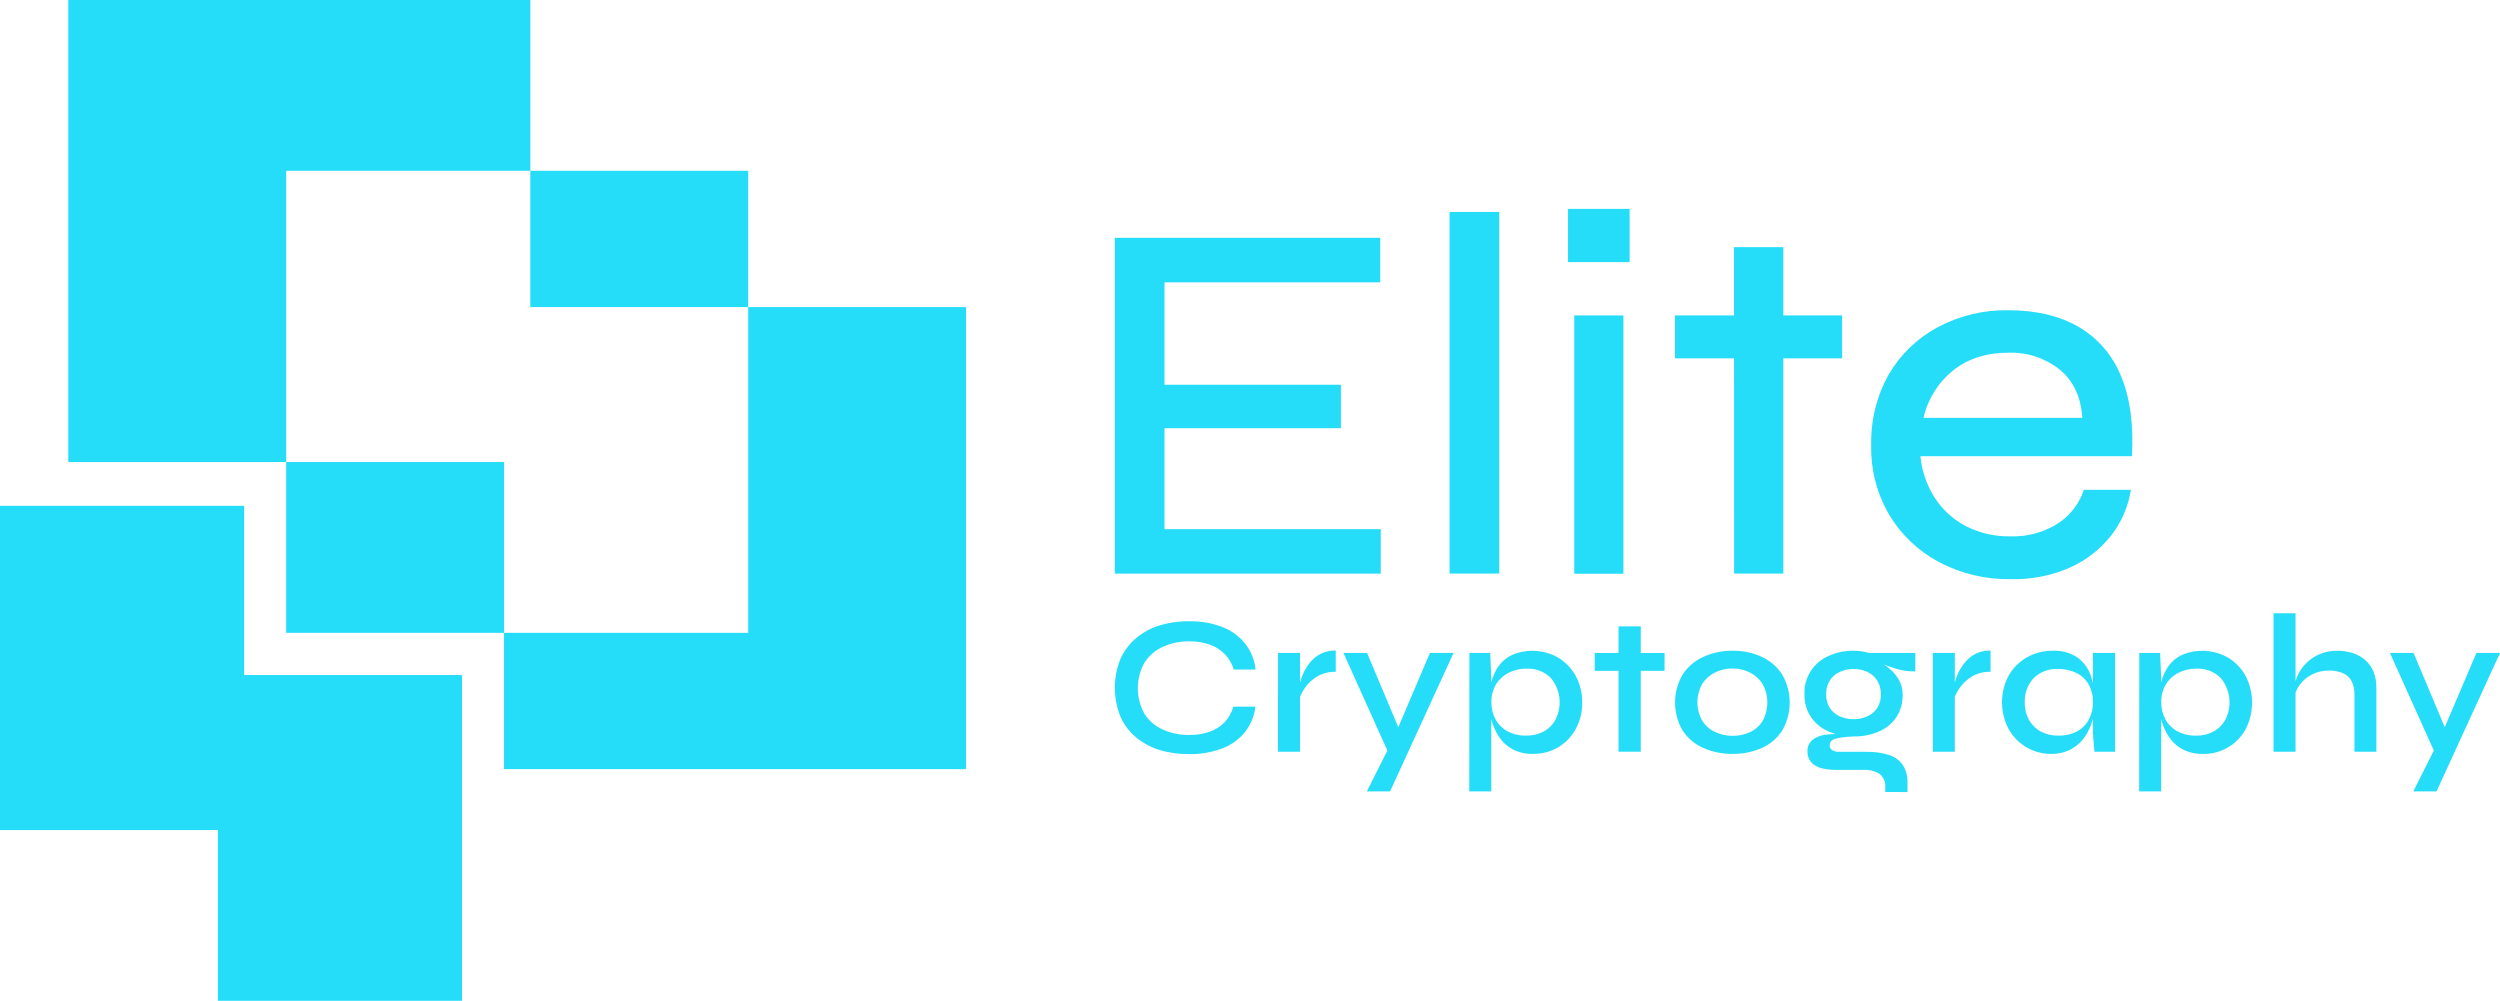
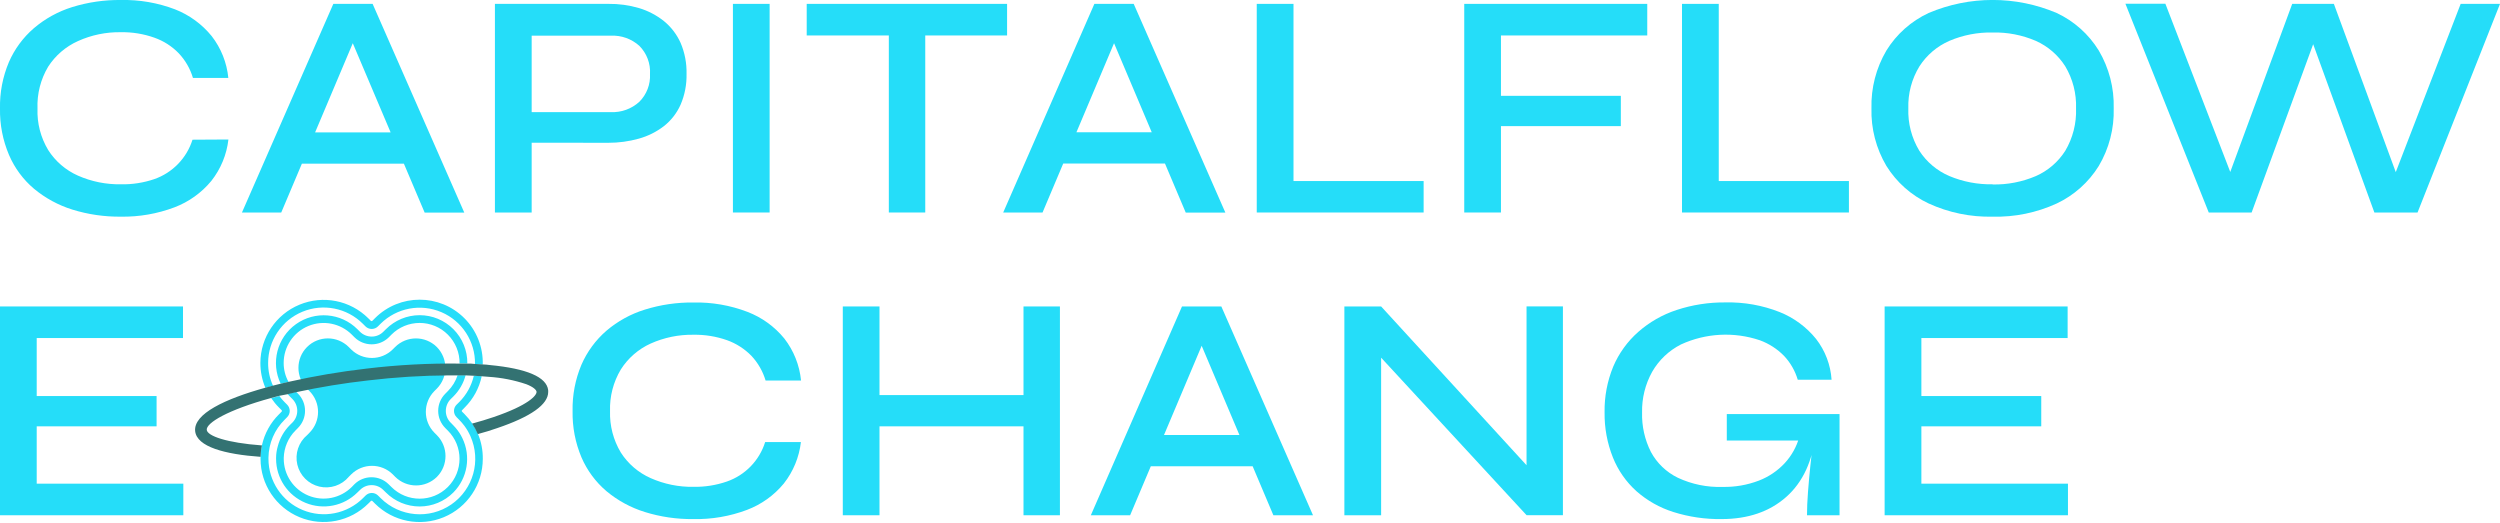
- <svg xmlns="http://www.w3.org/2000/svg" viewBox="0 0 600 240.19">
+ <svg xmlns="http://www.w3.org/2000/svg" viewBox="0 0 600 125.3">
  <defs>
-     <style>.cls-1{fill:#25ddf9;}</style>
+     <style>.cls-1{fill:#25ddf9;}.cls-2{fill:#337272;}</style>
  </defs>
  <g id="Layer_2" data-name="Layer 2">
    <g id="Layer_1-2" data-name="Layer 1">
-       <path class="cls-1" d="M279.48,102.77V127h51.9v10.67H267.56V57.08h63.7V67.76H279.48V92.34h42.34v10.43Z" />
-       <path class="cls-1" d="M347.9,50.87h11.92v86.79H347.9Z" />
-       <path class="cls-1" d="M391.11,50.13V62.91H376.33V50.13ZM377.82,75.7h11.8v62h-11.8Z" />
-       <path class="cls-1" d="M402,75.7h40.11V86H402Zm14.16-16.39H428v78.35H416.19Z" />
-       <path class="cls-1" d="M500.13,117.55h11.29a24,24,0,0,1-4.71,10.93,26.24,26.24,0,0,1-9.81,7.69A33.24,33.24,0,0,1,482.62,139a35.71,35.71,0,0,1-17.26-4.1,30.65,30.65,0,0,1-11.92-11.3,31.76,31.76,0,0,1-4.35-16.76,33.16,33.16,0,0,1,4.22-17A30,30,0,0,1,465,78.56a34.69,34.69,0,0,1,17-4.1q10,0,16.88,4A23.94,23.94,0,0,1,509,90.17q3.3,7.76,2.67,19.31H460.89a22.73,22.73,0,0,0,3.41,9.93,19.76,19.76,0,0,0,7.45,6.83,22.46,22.46,0,0,0,10.74,2.48,20,20,0,0,0,11.43-3.1A15.3,15.3,0,0,0,500.13,117.55Zm-18-32.91q-8.07,0-13.41,4.29a20.3,20.3,0,0,0-7.08,11.36h38.12q-.5-7.58-5.46-11.61A18.68,18.68,0,0,0,482.12,84.64Z" />
-       <path class="cls-1" d="M301.3,169.6a12.1,12.1,0,0,1-2.52,6.12,12.9,12.9,0,0,1-5.45,3.9,21.19,21.19,0,0,1-7.92,1.36,23.3,23.3,0,0,1-7.17-1,16.54,16.54,0,0,1-5.66-3.07,13.53,13.53,0,0,1-3.71-5,18.51,18.51,0,0,1,0-13.68,14,14,0,0,1,3.71-5,16.15,16.15,0,0,1,5.66-3.12,23.3,23.3,0,0,1,7.17-1,21.14,21.14,0,0,1,8,1.39,13.05,13.05,0,0,1,5.45,4,11.92,11.92,0,0,1,2.47,6.18h-5.23a9.08,9.08,0,0,0-2.1-3.64,9.43,9.43,0,0,0-3.59-2.31,14.12,14.12,0,0,0-5-.81,14.83,14.83,0,0,0-6.33,1.31,10.32,10.32,0,0,0-4.41,3.81,12.65,12.65,0,0,0,0,12.28,10,10,0,0,0,4.41,3.78,15,15,0,0,0,6.33,1.29,14.2,14.2,0,0,0,4.95-.79,9.29,9.29,0,0,0,3.57-2.28A9.14,9.14,0,0,0,296,169.6Z" />
-       <path class="cls-1" d="M306.73,156.71H312v23.7h-5.28Zm13.85,4.52a8.4,8.4,0,0,0-4.4,1.09,9.24,9.24,0,0,0-2.93,2.67,10.29,10.29,0,0,0-1.52,3l-.05-2.66a10.51,10.51,0,0,1,.33-1.6,14.2,14.2,0,0,1,.88-2.35,11.32,11.32,0,0,1,1.62-2.5,8,8,0,0,1,2.52-2,7.84,7.84,0,0,1,3.55-.76Z" />
-       <path class="cls-1" d="M322.43,156.71h5.67l9.56,22.75-4.56.95Zm26.42,0-15.23,33.22h-5.57l6.52-13,8.62-20.22Z" />
-       <path class="cls-1" d="M352.66,156.71h5l.24,5.8v27.42h-5.28Zm15.23,24.22a9.9,9.9,0,0,1-4.93-1.14,9.13,9.13,0,0,1-3.24-3,14,14,0,0,1-1.78-4.05,16.13,16.13,0,0,1-.57-4.12,20.12,20.12,0,0,1,.55-4.85,11.18,11.18,0,0,1,1.76-3.93,8.39,8.39,0,0,1,3.23-2.66,12.49,12.49,0,0,1,11,.62,11.66,11.66,0,0,1,4.24,4.38,12.83,12.83,0,0,1,1.57,6.44,12.65,12.65,0,0,1-1.6,6.45,11.48,11.48,0,0,1-4.25,4.33A11.66,11.66,0,0,1,367.89,180.93Zm-1.57-4.38a8.45,8.45,0,0,0,4.18-1,6.91,6.91,0,0,0,2.81-2.81,9.13,9.13,0,0,0-1.09-10,7.68,7.68,0,0,0-5.9-2.26,9.17,9.17,0,0,0-4.29,1,7.61,7.61,0,0,0-3,2.79,8.06,8.06,0,0,0-1.09,4.3,8.3,8.3,0,0,0,1,4.1,7.12,7.12,0,0,0,2.85,2.83A9.3,9.3,0,0,0,366.32,176.55Z" />
-       <path class="cls-1" d="M382.74,156.71h16.75V161H382.74Zm5.71-6.38h5.33v30.08h-5.33Z" />
-       <path class="cls-1" d="M415.86,180.93a17,17,0,0,1-7.09-1.43,11.29,11.29,0,0,1-4.95-4.19,13.29,13.29,0,0,1,0-13.39,11.57,11.57,0,0,1,4.95-4.26,16.38,16.38,0,0,1,7.09-1.48,16.07,16.07,0,0,1,7,1.48,11.5,11.5,0,0,1,4.88,4.26,13.42,13.42,0,0,1,0,13.39,11.21,11.21,0,0,1-4.88,4.19A16.64,16.64,0,0,1,415.86,180.93Zm0-4.33a9.69,9.69,0,0,0,4.19-.9,7.09,7.09,0,0,0,3-2.72,9.1,9.1,0,0,0,0-8.75,7.53,7.53,0,0,0-3-2.79,9,9,0,0,0-4.21-1,9.3,9.3,0,0,0-4.24.95,7.69,7.69,0,0,0-3.07,2.76,9,9,0,0,0,0,8.8,7.21,7.21,0,0,0,3.07,2.72A10,10,0,0,0,415.86,176.6Z" />
-       <path class="cls-1" d="M444.85,176.74a14.65,14.65,0,0,1-6-1.19,9.73,9.73,0,0,1-4.23-3.47,9.53,9.53,0,0,1-1.55-5.47,9.61,9.61,0,0,1,5.69-9.14,14,14,0,0,1,6.12-1.29,13.35,13.35,0,0,1,1.92.14,16.16,16.16,0,0,1,1.79.39l11.09,0v4.43a15,15,0,0,1-4.6-.64,36.88,36.88,0,0,1-4.07-1.46l-.14-.28a13.55,13.55,0,0,1,2.93,2,9.2,9.2,0,0,1,2.07,2.65,7.1,7.1,0,0,1,.76,3.33,9.47,9.47,0,0,1-1.5,5.38,9.58,9.58,0,0,1-4.14,3.42A14.64,14.64,0,0,1,444.85,176.74Zm7.61,13.33V189a3.7,3.7,0,0,0-1.38-3.28,6.7,6.7,0,0,0-3.86-.95H440.8a15.21,15.21,0,0,1-3.26-.31,5.89,5.89,0,0,1-2.17-.91,3.7,3.7,0,0,1-1.19-1.38,4,4,0,0,1-.38-1.73,3.48,3.48,0,0,1,1.17-2.86,6.3,6.3,0,0,1,3.09-1.24,17.15,17.15,0,0,1,4.07-.09l2.72.52a19.62,19.62,0,0,0-4.26.5c-1,.27-1.46.8-1.46,1.6a1.37,1.37,0,0,0,.57,1.14,2.71,2.71,0,0,0,1.62.43h6.76a16.94,16.94,0,0,1,5.09.69,6.51,6.51,0,0,1,3.41,2.33,7.4,7.4,0,0,1,1.21,4.5v2.14Zm-7.61-17.47a7.72,7.72,0,0,0,3.37-.71,5.68,5.68,0,0,0,2.34-2,5.87,5.87,0,0,0,.85-3.23,6.13,6.13,0,0,0-.85-3.29,5.5,5.5,0,0,0-2.34-2.09,7.59,7.59,0,0,0-3.37-.72,7.67,7.67,0,0,0-3.36.72,5.46,5.46,0,0,0-2.36,2.07,6.06,6.06,0,0,0-.85,3.31,5.87,5.87,0,0,0,.85,3.23,5.62,5.62,0,0,0,2.34,2A7.74,7.74,0,0,0,444.85,172.6Z" />
-       <path class="cls-1" d="M463.88,156.71h5.28v23.7h-5.28Zm13.85,4.52a8.42,8.42,0,0,0-4.4,1.09A9.34,9.34,0,0,0,470.4,165a10.29,10.29,0,0,0-1.52,3l-.05-2.66a10.51,10.51,0,0,1,.33-1.6,15.16,15.16,0,0,1,.88-2.35,11.32,11.32,0,0,1,1.62-2.5,8,8,0,0,1,2.53-2,7.83,7.83,0,0,1,3.54-.76Z" />
-       <path class="cls-1" d="M492.3,180.93a11.51,11.51,0,0,1-5.93-1.57,11.68,11.68,0,0,1-4.28-4.35,13.73,13.73,0,0,1,0-12.9,11.68,11.68,0,0,1,4.38-4.36,12.36,12.36,0,0,1,6.19-1.57,9.9,9.9,0,0,1,6,1.67,9.08,9.08,0,0,1,3.19,4.47,19.62,19.62,0,0,1,.95,6.28,16.13,16.13,0,0,1-.57,4.12,13.71,13.71,0,0,1-1.78,4,9.32,9.32,0,0,1-3.24,3A9.8,9.8,0,0,1,492.3,180.93Zm1.61-4.38a9.44,9.44,0,0,0,4.55-1,6.94,6.94,0,0,0,2.85-2.83,8.51,8.51,0,0,0,1-4.1,8.63,8.63,0,0,0-1-4.3,6.86,6.86,0,0,0-2.86-2.76,9.59,9.59,0,0,0-4.52-1,7.69,7.69,0,0,0-5.9,2.24,8.12,8.12,0,0,0-2.09,5.8,8.25,8.25,0,0,0,1,4.14,7.15,7.15,0,0,0,2.83,2.81A8.4,8.4,0,0,0,493.91,176.55Zm8.38-19.84h5.33v23.7h-4.95c-.13-1.21-.22-2.25-.28-3.12s-.1-1.71-.1-2.5Z" />
-       <path class="cls-1" d="M513.43,156.71h5l.24,5.8v27.42h-5.28Zm15.23,24.22a9.9,9.9,0,0,1-4.93-1.14,9,9,0,0,1-3.23-3,14,14,0,0,1-1.79-4.05,16.13,16.13,0,0,1-.57-4.12,20.12,20.12,0,0,1,.55-4.85,11.18,11.18,0,0,1,1.76-3.93,8.39,8.39,0,0,1,3.23-2.66,12.49,12.49,0,0,1,11,.62,11.66,11.66,0,0,1,4.24,4.38,13.94,13.94,0,0,1,0,12.89,11.48,11.48,0,0,1-10.21,5.88Zm-1.57-4.38a8.45,8.45,0,0,0,4.18-1,6.91,6.91,0,0,0,2.81-2.81,9.13,9.13,0,0,0-1.09-10,7.68,7.68,0,0,0-5.9-2.26,9.17,9.17,0,0,0-4.29,1,7.52,7.52,0,0,0-3,2.79,8,8,0,0,0-1.1,4.3,8.3,8.3,0,0,0,1,4.1,7.19,7.19,0,0,0,2.85,2.83A9.3,9.3,0,0,0,527.09,176.55Z" />
-       <path class="cls-1" d="M545.65,180.41V147.19h5.28v33.22Zm19.42,0V166.7a7,7,0,0,0-.65-3.17,4.22,4.22,0,0,0-2-1.92,7.83,7.83,0,0,0-3.52-.67,8.6,8.6,0,0,0-4,.93,8.45,8.45,0,0,0-2.95,2.45,6.63,6.63,0,0,0-1.33,3.38l0-2.67a10.4,10.4,0,0,1,1-3.3,10.08,10.08,0,0,1,5.29-4.81,10.51,10.51,0,0,1,4-.74,12.08,12.08,0,0,1,3.78.57,8.48,8.48,0,0,1,3,1.69,7.61,7.61,0,0,1,1.95,2.76,9.74,9.74,0,0,1,.69,3.79v15.42Z" />
-       <path class="cls-1" d="M573.58,156.71h5.67l9.57,22.75-4.57.95Zm26.42,0-15.23,33.22H579.2l6.52-13,8.62-20.22Z" />
-       <rect class="cls-1" x="68.68" y="110.89" width="52.29" height="40.99" />
-       <rect class="cls-1" x="127.28" y="40.99" width="52.29" height="32.71" />
-       <polygon class="cls-1" points="231.85 73.7 231.85 184.59 120.97 184.59 120.97 151.88 179.57 151.88 179.57 73.7 231.85 73.7" />
-       <polygon class="cls-1" points="110.88 162.01 110.88 240.19 52.29 240.19 52.29 199.21 0 199.21 0 121.4 58.6 121.4 58.6 162.01 110.88 162.01" />
-       <polygon class="cls-1" points="127.28 0 127.28 40.99 68.69 40.99 68.69 110.89 16.39 110.89 16.39 0 127.28 0" />
+       <path class="cls-1" d="M54.82,33.48a19.68,19.68,0,0,1-4.1,9.94,21.23,21.23,0,0,1-8.85,6.34A34.83,34.83,0,0,1,29,52a38,38,0,0,1-11.64-1.7,27,27,0,0,1-9.2-5,21.91,21.91,0,0,1-6-8.12A27.26,27.26,0,0,1,0,26.06,27.23,27.23,0,0,1,2.13,14.92a22.68,22.68,0,0,1,6-8.15,26.14,26.14,0,0,1,9.2-5.07A38,38,0,0,1,29,0,34.45,34.45,0,0,1,42,2.24,21.38,21.38,0,0,1,50.8,8.66a19.47,19.47,0,0,1,4,10.05H46.31a14.7,14.7,0,0,0-3.4-5.91,15.1,15.1,0,0,0-5.84-3.75A22.84,22.84,0,0,0,29,7.73,24,24,0,0,0,18.71,9.86,16.6,16.6,0,0,0,11.56,16,18.26,18.26,0,0,0,9,26.06,18,18,0,0,0,11.56,36a16.27,16.27,0,0,0,7.15,6.15A24.47,24.47,0,0,0,29,44.23,23.31,23.31,0,0,0,37,43a14.68,14.68,0,0,0,9.2-9.47Z" />
+       <path class="cls-1" d="M58.07,51,80,.93h9.43l22,50.1h-9.51L82.73,5.8H86.6L67.5,51ZM69.66,39.28v-7.5H99.51v7.5Z" />
+       <path class="cls-1" d="M126.34,34.25V26.91H146.6a9.5,9.5,0,0,0,6.84-2.48A8.74,8.74,0,0,0,156,17.78,8.82,8.82,0,0,0,153.44,11a9.56,9.56,0,0,0-6.84-2.44h-19V51h-8.82V.93H146a25,25,0,0,1,7.34,1,17.88,17.88,0,0,1,6,3.13,14.33,14.33,0,0,1,4,5.22,17.92,17.92,0,0,1,1.43,7.46,17.71,17.71,0,0,1-1.43,7.39,13.58,13.58,0,0,1-4,5.14,17.59,17.59,0,0,1-6,3,26.87,26.87,0,0,1-7.34,1Z" />
+       <path class="cls-1" d="M175.9.93h8.81V51H175.9Z" />
+       <path class="cls-1" d="M193.61.93H241.7V8.51H193.61Zm19.71,6.65h8.74V51h-8.74Z" />
+       <path class="cls-1" d="M240.77,51,262.65.93h9.44l22,50.1h-9.51L265.44,5.8h3.86L250.21,51Zm11.6-11.75v-7.5h29.85v7.5Z" />
+       <path class="cls-1" d="M310.44.93V43.45h31.23V51H301.62V.93Z" />
+       <path class="cls-1" d="M395.34.93V8.51H360.23V23H389v7.27H360.23V51h-8.81V.93Z" />
+       <path class="cls-1" d="M412.5.93V43.45h31.24V51H403.68V.93Z" />
+       <path class="cls-1" d="M478.22,52a34.89,34.89,0,0,1-15.35-3.17,23.86,23.86,0,0,1-10.13-9A25.81,25.81,0,0,1,449.15,26a26,26,0,0,1,3.59-13.88,23.6,23.6,0,0,1,10.13-9,39.3,39.3,0,0,1,30.74,0,23.61,23.61,0,0,1,10.09,9A25.91,25.91,0,0,1,507.29,26a25.72,25.72,0,0,1-3.59,13.84,23.87,23.87,0,0,1-10.09,9A34.79,34.79,0,0,1,478.22,52Zm0-7.73a25.1,25.1,0,0,0,10.36-2,16,16,0,0,0,7.08-6.07A18.64,18.64,0,0,0,498.25,26a18.47,18.47,0,0,0-2.59-10.09,16.21,16.21,0,0,0-7.08-6.11,24.78,24.78,0,0,0-10.36-2,25.14,25.14,0,0,0-10.36,2,16.33,16.33,0,0,0-7.19,6.11A18.23,18.23,0,0,0,458,26a18.39,18.39,0,0,0,2.63,10.17,16.12,16.12,0,0,0,7.19,6.07A25.46,25.46,0,0,0,478.22,44.23Z" />
+       <path class="cls-1" d="M530.1,51l-20-50.1h9.59l17,44.07h-2.79L550.13.93h10L576.34,45h-2.78l17-44.07H600L580.21,51H569.85l-16-44h2.63L540.39,51Z" />
+       <path class="cls-1" d="M8.81,102.32v13.76H44v7.58H0V73.55H43.92v7.58H8.81V95.05H37.58v7.27Z" />
+       <path class="cls-1" d="M192.22,106.1a19.77,19.77,0,0,1-4.1,9.94,21.11,21.11,0,0,1-8.86,6.34,34.55,34.55,0,0,1-12.87,2.2,37.71,37.71,0,0,1-11.64-1.7,26.78,26.78,0,0,1-9.2-5,22.13,22.13,0,0,1-6-8.12,27.27,27.27,0,0,1-2.13-11.1,27.18,27.18,0,0,1,2.13-11.13,22.87,22.87,0,0,1,6-8.16,26.12,26.12,0,0,1,9.2-5.06,37.71,37.71,0,0,1,11.64-1.71,34.22,34.22,0,0,1,13,2.25,21.24,21.24,0,0,1,8.86,6.41,19.59,19.59,0,0,1,4,10.06h-8.51a14.92,14.92,0,0,0-3.4-5.92,15.48,15.48,0,0,0-5.84-3.75,23.17,23.17,0,0,0-8.08-1.31,24.16,24.16,0,0,0-10.28,2.12A16.58,16.58,0,0,0,149,88.67a18.28,18.28,0,0,0-2.59,10,18.18,18.18,0,0,0,2.59,9.94,16.34,16.34,0,0,0,7.16,6.14,24.31,24.31,0,0,0,10.28,2.09,23.31,23.31,0,0,0,8-1.27,14.66,14.66,0,0,0,9.2-9.48Z" />
+       <path class="cls-1" d="M202.27,73.55h8.81v50.11h-8.81Zm7.81,21.27h36.8v7.5h-36.8Zm35.56-21.27h8.74v50.11h-8.74Z" />
+       <path class="cls-1" d="M261.8,123.66l21.88-50.11h9.44l22,50.11h-9.51L286.47,78.42h3.86l-19.1,45.24Zm11.6-11.76v-7.5h29.85v7.5Z" />
+       <path class="cls-1" d="M369,114.53l-2.63,1v-42h8.73v50.11h-8.73L328.76,82.91l2.71-1v41.76h-8.82V73.55h8.82Z" />
+       <path class="cls-1" d="M413.19,124.58a36.81,36.81,0,0,1-11.59-1.7,24.52,24.52,0,0,1-8.86-5,21.75,21.75,0,0,1-5.64-8.08,28.17,28.17,0,0,1-2-10.83,27.67,27.67,0,0,1,2.08-11,23.24,23.24,0,0,1,6-8.31,26.45,26.45,0,0,1,9.2-5.26,36.29,36.29,0,0,1,11.75-1.82,33.35,33.35,0,0,1,13,2.32,21.51,21.51,0,0,1,8.74,6.46,17.88,17.88,0,0,1,3.71,9.78h-8.12a14.23,14.23,0,0,0-3.28-5.72,15.65,15.65,0,0,0-5.8-3.75,25.68,25.68,0,0,0-18.95,1,16.66,16.66,0,0,0-6.92,6.58A19.24,19.24,0,0,0,394.1,99a19.79,19.79,0,0,0,2.12,9.47,14.57,14.57,0,0,0,6.46,6.19,23.52,23.52,0,0,0,10.75,2.2,23.09,23.09,0,0,0,8.69-1.51,16.63,16.63,0,0,0,6.23-4.21,15.3,15.3,0,0,0,3.48-6.26l3.94-.93q-1.08,10-7.07,15.31T413.19,124.58Zm20.49-.92q0-2.47.24-5.61t.58-6.42q.35-3.28.65-5.91H414.43V99.38h27.06v24.28Z" />
+       <path class="cls-1" d="M461.13,102.32v13.76h35.18v7.58h-44V73.55h43.92v7.58H461.13V95.05H489.9v7.27Z" />
+       <path class="cls-1" d="M104.26,103.85a7.1,7.1,0,0,1,0-10l.57-.57a7.1,7.1,0,0,0,0-10l0,0a7.1,7.1,0,0,0-10,0l-.57.57a7.1,7.1,0,0,1-10,0l-.57-.57a7.09,7.09,0,0,0-10,0l0,0a7.09,7.09,0,0,0,0,10l.58.58a7.09,7.09,0,0,1,0,10l-.55.56a7.1,7.1,0,1,0,10,10l.56-.56a7.1,7.1,0,0,1,10,0l.58.59a7.11,7.11,0,0,0,10,0h0a7.1,7.1,0,0,0,0-10Z" />
+       <path class="cls-1" d="M108.81,79a11.43,11.43,0,0,0-16.18,0l-.62.61a3.92,3.92,0,0,1-2.81,1.17,4,4,0,0,1-2.82-1.17L85.77,79a11.46,11.46,0,0,0-18.4,13.11l1.88-.44a9.39,9.39,0,0,1-1.17-4.57,9.59,9.59,0,0,1,16.36-6.79l.63.63a5.87,5.87,0,0,0,8.26,0l.62-.63a9.56,9.56,0,0,1,13.53,0,9.6,9.6,0,0,1,2.82,6.94l1.86,0A11.44,11.44,0,0,0,108.81,79Z" />
+       <path class="cls-1" d="M108.8,118.2a11.43,11.43,0,0,1-16.18,0L92,117.6a3.92,3.92,0,0,0-2.81-1.17,3.88,3.88,0,0,0-2.8,1.17l-.62.6a11.43,11.43,0,0,1-19.51-8.08v-.24a10,10,0,0,1,.4-2.74A11.23,11.23,0,0,1,69.58,102l.61-.6a4,4,0,0,0,0-5.62l-.63-.63c-.2-.2-.4-.42-.58-.63.68-.17,1.38-.33,2.09-.49l.43.43a5.84,5.84,0,0,1,0,8.26l-.59.6a9.67,9.67,0,0,0-2.81,6.57v.2a9.57,9.57,0,0,0,16.34,6.77l.6-.62a5.85,5.85,0,0,1,8.25,0l.65.64a9.58,9.58,0,0,0,13.54,0,9.57,9.57,0,0,0,0-13.54l-.21-.21-.39-.39a5.83,5.83,0,0,1,0-8.26l.61-.62a9.56,9.56,0,0,0,2.34-3.82c.65,0,1.29,0,1.92,0a11.26,11.26,0,0,1-2.93,5.1l-.63.62A4,4,0,0,0,107,98.62a3.93,3.93,0,0,0,1.16,2.81l.6.61c.2.2.39.41.57.62a10.73,10.73,0,0,1,1.63,2.48A11.45,11.45,0,0,1,108.8,118.2Z" />
+       <path class="cls-1" d="M111.45,76.37a15.17,15.17,0,0,0-21.46,0l-.61.61a.24.24,0,0,1-.18.08A.22.22,0,0,1,89,77l-.61-.61A15.19,15.19,0,0,0,62.49,87.1a15.31,15.31,0,0,0,1.21,6l1.83-.5a13,13,0,0,1-1.18-5.47,13.32,13.32,0,0,1,22.73-9.43l.63.63a2.12,2.12,0,0,0,3,0l.63-.63A13.3,13.3,0,0,1,114,87.39l1.86.11A15.14,15.14,0,0,0,111.45,76.37Z" />
+       <path class="cls-1" d="M115.87,110.12A15.17,15.17,0,0,1,90,120.87l-.63-.63a.25.25,0,0,0-.18-.08.29.29,0,0,0-.18.08l-.6.6a15.16,15.16,0,0,1-25.88-10.72c0-.15,0-.3,0-.45a14.75,14.75,0,0,1,.32-2.74A15.06,15.06,0,0,1,67,99.39l.6-.6a.25.25,0,0,0,0-.34l-.63-.63a14.94,14.94,0,0,1-1.87-2.27c.63-.18,1.27-.35,1.93-.52a12.41,12.41,0,0,0,1.26,1.47l.62.62a2.11,2.11,0,0,1,0,3l-.59.6a13.09,13.09,0,0,0-3.89,9.08c0,.11,0,.22,0,.33a13.31,13.31,0,0,0,22.7,9.41l.61-.61a2.1,2.1,0,0,1,1.49-.62,2.13,2.13,0,0,1,1.49.61l.65.64a13.31,13.31,0,0,0,21.53-14.88,13.07,13.07,0,0,0-1.46-2.5,13.41,13.41,0,0,0-1.27-1.46l-.59-.6a2.11,2.11,0,0,1,0-3l.62-.61a13.13,13.13,0,0,0,3.52-6.33c.65,0,1.27.07,1.89.12a14.94,14.94,0,0,1-4.1,7.52l-.61.63a.21.21,0,0,0-.08.17.27.27,0,0,0,.08.18l.6.6a15.83,15.83,0,0,1,1.86,2.26,14.66,14.66,0,0,1,1.37,2.52A15.12,15.12,0,0,1,115.87,110.12Z" />
+       <path class="cls-2" d="M131.57,94.06c0,3-4.12,5.94-12.25,8.69-1.45.5-3,1-4.65,1.43a14.66,14.66,0,0,0-1.37-2.52q2.73-.73,5.13-1.55c8.41-2.85,10.44-5.24,10.34-6.1-.06-.43-.71-1.12-2.46-1.8a35.06,35.06,0,0,0-9-1.77c-.57-.06-1.16-.11-1.75-.14s-1.24-.1-1.89-.12-1.25-.07-1.9-.09-1.27,0-1.92,0l-2,0a171.47,171.47,0,0,0-19.49,1.21,174,174,0,0,0-17.26,2.82c-.71.16-1.41.32-2.09.49L67,95c-.66.17-1.3.34-1.93.52-10.45,2.86-15.63,6-15.45,7.66.17,1.44,4.7,3.09,13.24,3.72a14.75,14.75,0,0,0-.32,2.74c-8.64-.61-15.27-2.42-15.7-6.14-.47-4.16,7.12-7.75,16.88-10.46l1.83-.5c.6-.16,1.22-.31,1.84-.46l1.88-.44A176.86,176.86,0,0,1,88,88.46a169.38,169.38,0,0,1,22.29-1.2l1.86,0c.63,0,1.24,0,1.85.09l1.86.11c.58,0,1.15.09,1.7.15,8.91.85,13.6,2.88,14,6A2.42,2.42,0,0,1,131.57,94.06Z" />
    </g>
  </g>
</svg>
